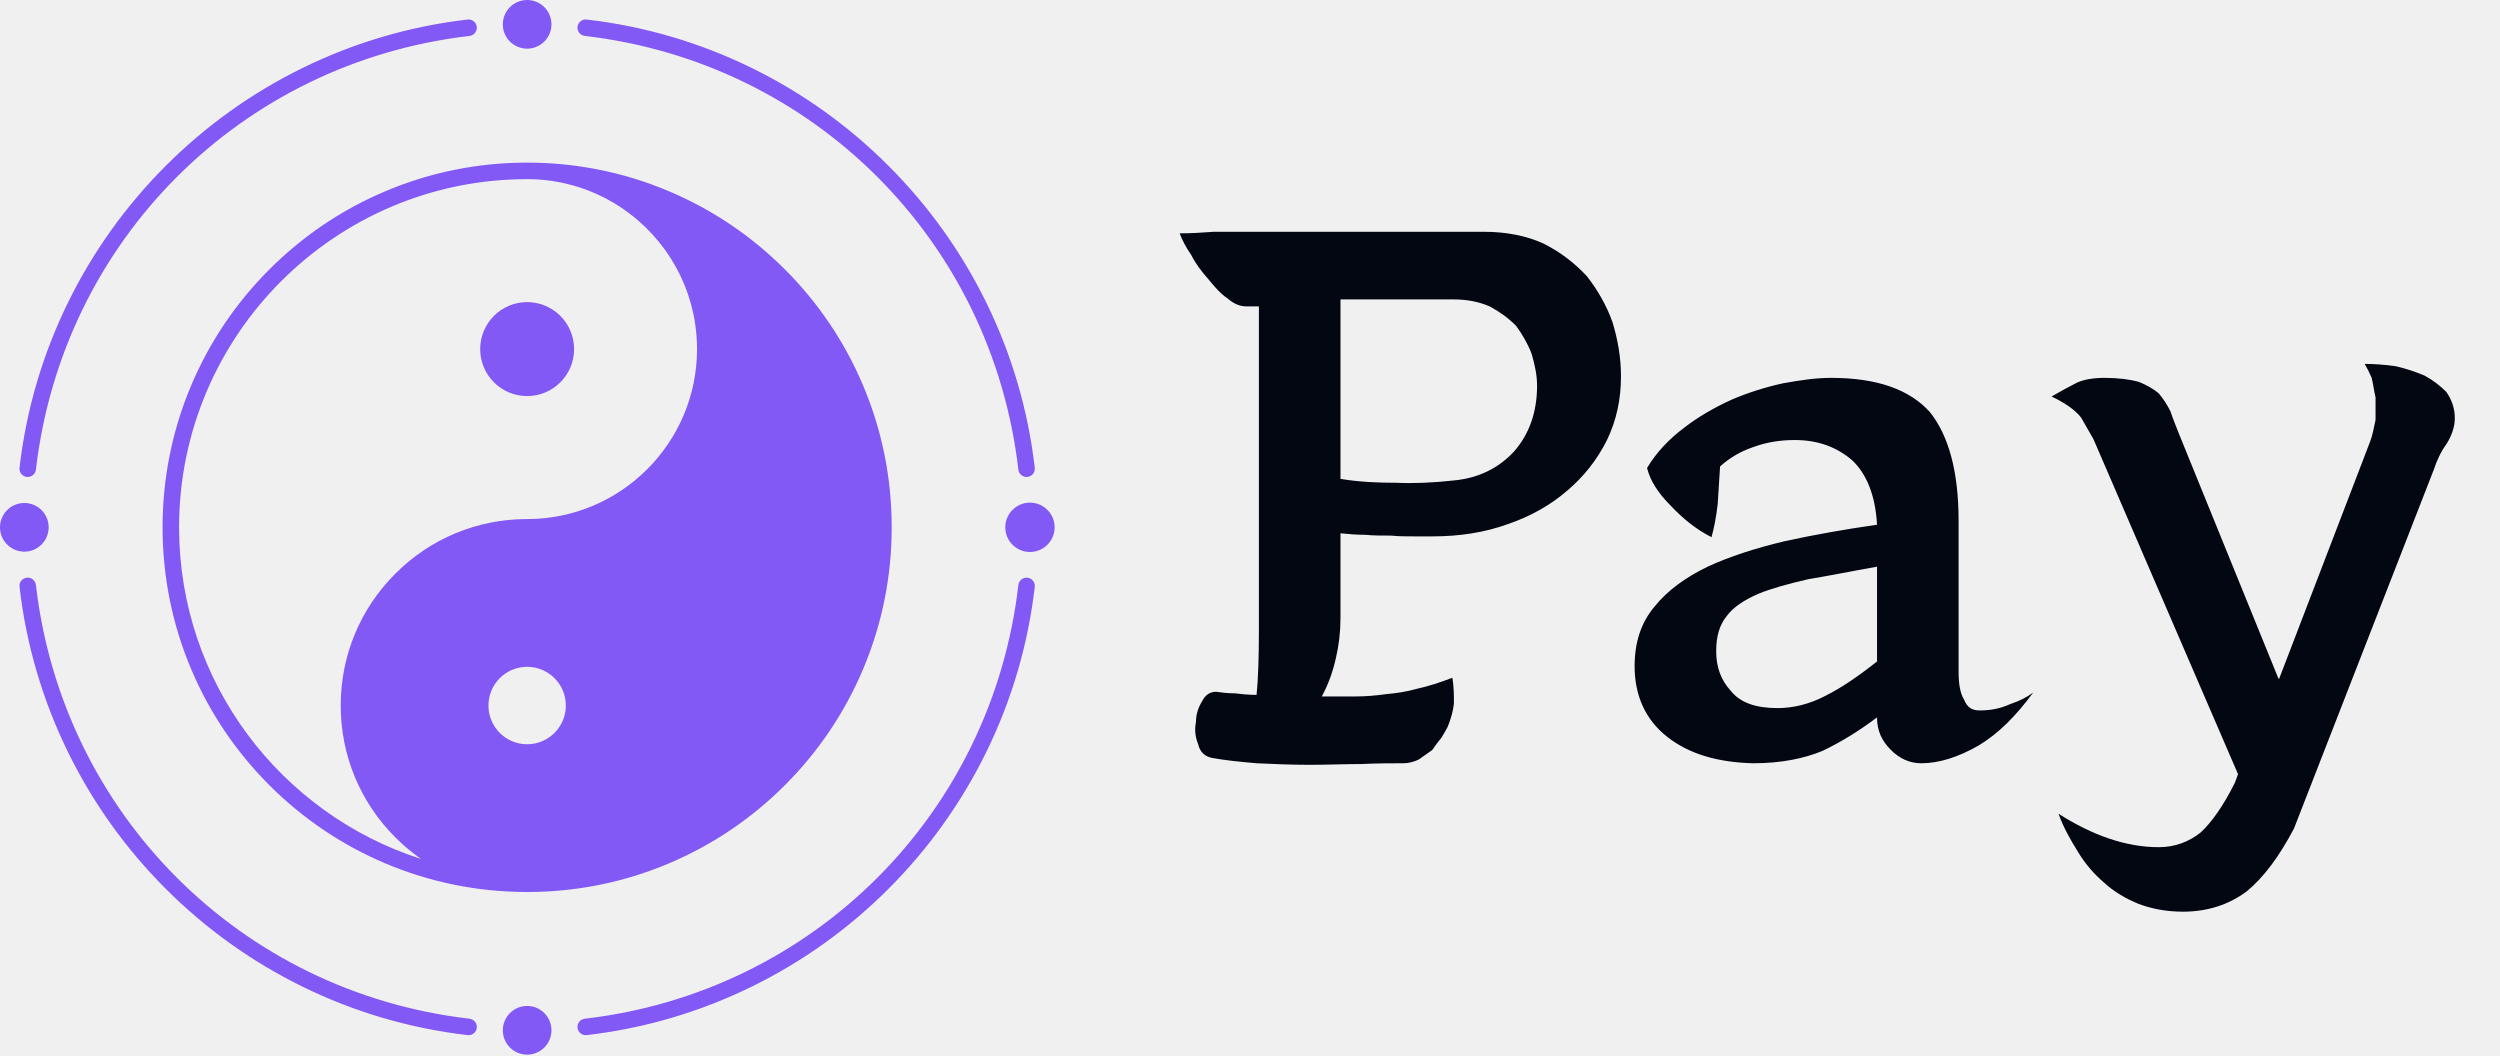
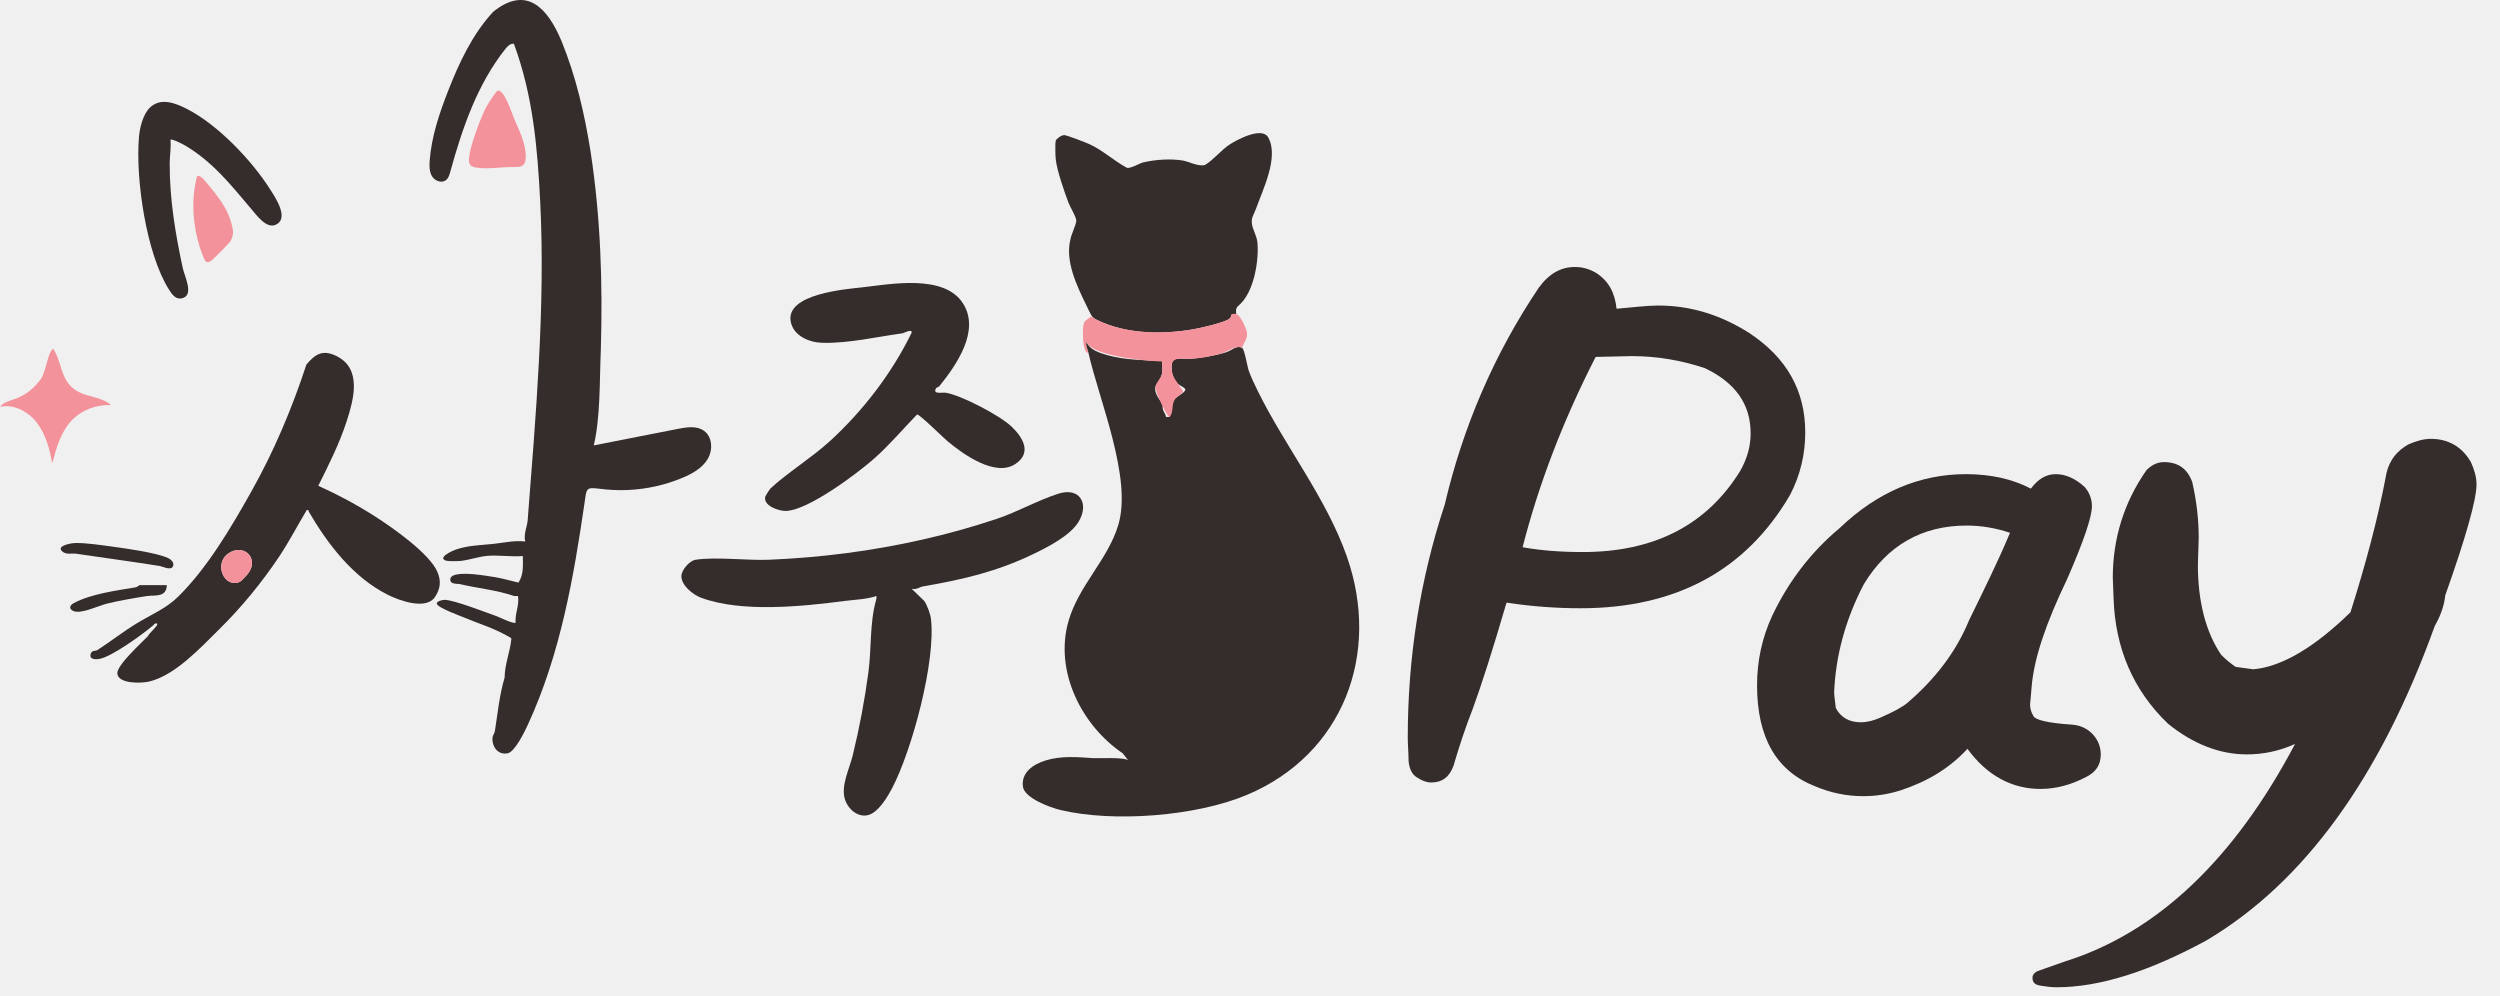
- <svg xmlns="http://www.w3.org/2000/svg" width="109" height="46" viewBox="0 0 109 46" fill="none">
-   <g clip-path="url(#clip0_137_9386)">
-     <path d="M22.983 7.811C22.785 7.811 22.623 7.649 22.623 7.45C22.623 7.251 22.785 7.09 22.983 7.09C20.838 7.09 18.756 7.511 16.796 8.34C14.903 9.141 13.204 10.287 11.744 11.747C10.284 13.208 9.138 14.908 8.337 16.801C7.509 18.762 7.088 20.844 7.088 22.991C7.088 25.137 7.509 27.22 8.337 29.18C9.138 31.073 10.284 32.774 11.744 34.234C13.204 35.694 14.903 36.841 16.796 37.642C18.732 38.461 20.787 38.881 22.905 38.891C21.258 38.875 19.688 38.373 18.361 37.451C12.247 35.491 7.808 29.749 7.808 22.991C7.808 14.62 14.616 7.811 22.983 7.811ZM25.031 15.221C25.031 16.352 24.114 17.269 22.983 17.269C21.852 17.269 20.936 16.352 20.936 15.221C20.936 14.089 21.852 13.172 22.983 13.172C24.114 13.172 25.031 14.089 25.031 15.221ZM37.629 16.801C36.829 14.908 35.683 13.208 34.223 11.747C32.763 10.287 31.064 9.141 29.171 8.34C27.211 7.511 25.129 7.09 22.983 7.09C22.785 7.09 22.623 7.251 22.623 7.45C22.623 7.649 22.785 7.811 22.983 7.811H22.986C23.06 7.811 23.134 7.812 23.207 7.814C23.261 7.815 23.314 7.818 23.367 7.82C23.692 7.837 24.011 7.875 24.323 7.932C24.374 7.941 24.424 7.951 24.474 7.961C24.501 7.967 24.528 7.973 24.555 7.978C24.685 8.007 24.814 8.038 24.941 8.073C25.013 8.093 25.085 8.114 25.156 8.136C25.195 8.148 25.234 8.16 25.273 8.173C25.302 8.182 25.33 8.191 25.359 8.201C25.56 8.269 25.756 8.346 25.949 8.43C26.003 8.454 26.057 8.479 26.111 8.504C26.112 8.504 26.112 8.504 26.113 8.505C26.166 8.53 26.22 8.556 26.273 8.582C26.3 8.596 26.328 8.609 26.355 8.623C26.408 8.651 26.461 8.679 26.513 8.707C26.566 8.736 26.618 8.765 26.669 8.795C26.721 8.824 26.771 8.854 26.822 8.885C26.957 8.967 27.089 9.053 27.218 9.144C27.259 9.172 27.3 9.202 27.341 9.232C27.441 9.304 27.539 9.38 27.635 9.457C27.677 9.492 27.719 9.527 27.761 9.562C27.761 9.562 27.762 9.563 27.762 9.563C27.801 9.596 27.84 9.629 27.878 9.663C28.284 10.021 28.651 10.424 28.971 10.862C29.006 10.91 29.04 10.958 29.074 11.007C29.098 11.041 29.121 11.075 29.144 11.11C29.186 11.172 29.226 11.234 29.266 11.298C29.394 11.503 29.513 11.715 29.621 11.932C29.647 11.985 29.673 12.038 29.698 12.092C29.698 12.092 29.698 12.092 29.698 12.093C29.747 12.197 29.793 12.302 29.837 12.409C29.841 12.419 29.845 12.429 29.849 12.439C29.878 12.51 29.906 12.582 29.933 12.654C29.938 12.669 29.944 12.684 29.949 12.699C29.967 12.748 29.984 12.797 30.001 12.847C30.092 13.115 30.168 13.39 30.228 13.67C30.244 13.744 30.258 13.819 30.272 13.894C30.35 14.324 30.391 14.768 30.391 15.22C30.391 19.306 27.068 22.631 22.983 22.631C20.812 22.631 18.771 23.476 17.236 25.012C15.701 26.548 14.855 28.589 14.855 30.761C14.855 32.933 15.701 34.974 17.236 36.51C17.332 36.606 17.431 36.7 17.531 36.791C17.551 36.809 17.57 36.826 17.589 36.843C17.608 36.86 17.627 36.876 17.645 36.892C17.667 36.912 17.688 36.93 17.71 36.949C17.886 37.099 18.067 37.242 18.253 37.375C18.273 37.389 18.292 37.403 18.312 37.417C18.328 37.428 18.344 37.44 18.361 37.451C19.688 38.373 21.257 38.875 22.904 38.891C22.931 38.891 22.957 38.891 22.983 38.891C25.129 38.891 27.21 38.471 29.17 37.642C31.063 36.841 32.763 35.694 34.222 34.234C35.682 32.774 36.828 31.073 37.629 29.18C38.458 27.22 38.878 25.137 38.878 22.991C38.878 20.844 38.458 18.762 37.629 16.801H37.629ZM22.983 32.45C22.052 32.45 21.296 31.692 21.296 30.761C21.296 29.83 22.052 29.073 22.983 29.073C23.914 29.073 24.671 29.83 24.671 30.761C24.671 31.692 23.914 32.45 22.983 32.45ZM1.209 20.796C1.195 20.796 1.181 20.796 1.167 20.794C0.969 20.771 0.828 20.592 0.851 20.395C1.142 17.882 1.853 15.457 2.965 13.19C4.048 10.981 5.482 8.976 7.227 7.23C8.972 5.484 10.977 4.05 13.185 2.967C15.452 1.854 17.875 1.143 20.388 0.851C20.585 0.828 20.764 0.97 20.787 1.167C20.81 1.365 20.668 1.544 20.471 1.567C10.497 2.724 2.723 10.501 1.566 20.478C1.545 20.661 1.389 20.796 1.209 20.796H1.209ZM25.537 45.133C25.357 45.133 25.201 44.998 25.18 44.815C25.157 44.617 25.298 44.438 25.496 44.416C35.47 43.258 43.244 35.481 44.401 25.504C44.423 25.307 44.602 25.165 44.8 25.188C44.997 25.211 45.139 25.39 45.116 25.587C44.824 28.1 44.113 30.524 43.001 32.792C41.918 35.001 40.484 37.006 38.739 38.752C36.994 40.498 34.989 41.932 32.781 43.015C30.514 44.127 28.091 44.839 25.578 45.131C25.564 45.132 25.55 45.133 25.537 45.133L25.537 45.133ZM44.758 20.796C44.578 20.796 44.422 20.661 44.401 20.478C43.244 10.5 35.47 2.724 25.496 1.566C25.299 1.543 25.157 1.365 25.18 1.167C25.203 0.97 25.381 0.828 25.579 0.851C28.091 1.142 30.514 1.854 32.782 2.966C34.99 4.049 36.994 5.484 38.739 7.23C40.484 8.975 41.919 10.981 43.001 13.189C44.113 15.457 44.825 17.881 45.116 20.395C45.139 20.592 44.998 20.771 44.8 20.794C44.786 20.795 44.772 20.796 44.758 20.796V20.796ZM20.43 45.133C20.416 45.133 20.402 45.133 20.388 45.131C17.875 44.84 15.452 44.128 13.185 43.016C10.977 41.932 8.972 40.498 7.227 38.752C5.482 37.007 4.048 35.001 2.965 32.792C1.853 30.524 1.142 28.1 0.851 25.587C0.828 25.39 0.969 25.211 1.167 25.188C1.364 25.165 1.543 25.307 1.566 25.505C2.723 35.482 10.497 43.258 20.471 44.416C20.668 44.439 20.81 44.618 20.787 44.815C20.765 44.998 20.61 45.134 20.43 45.134L20.43 45.133ZM24.044 1.061C24.044 1.647 23.569 2.122 22.983 2.122C22.398 2.122 21.923 1.647 21.923 1.061C21.923 0.475 22.398 0 22.983 0C23.569 0 24.044 0.475 24.044 1.061ZM24.044 44.921C24.044 45.507 23.569 45.982 22.983 45.982C22.398 45.982 21.923 45.507 21.923 44.921C21.923 44.335 22.398 43.859 22.983 43.859C23.569 43.859 24.044 44.335 24.044 44.921ZM45.967 22.991C45.967 23.577 45.492 24.052 44.906 24.052C44.32 24.052 43.845 23.577 43.845 22.991C43.845 22.405 44.32 21.93 44.906 21.93C45.491 21.93 45.967 22.405 45.967 22.991ZM2.122 22.991C2.122 23.577 1.647 24.052 1.061 24.052C0.475 24.052 0 23.577 0 22.991C0 22.405 0.475 21.93 1.061 21.93C1.647 21.93 2.122 22.405 2.122 22.991ZM44.906 24.067C44.313 24.067 43.83 23.584 43.83 22.991C43.83 22.398 44.313 21.915 44.906 21.915C45.499 21.915 45.982 22.398 45.982 22.991C45.982 23.584 45.499 24.067 44.906 24.067ZM44.906 21.945C44.329 21.945 43.86 22.414 43.86 22.991C43.86 23.568 44.329 24.037 44.906 24.037C45.482 24.037 45.952 23.568 45.952 22.991C45.952 22.414 45.483 21.945 44.906 21.945Z" fill="#8259F5" />
-   </g>
-   <path d="M70.675 16.407C70.675 17.424 70.472 18.338 70.065 19.185C69.625 20.066 69.049 20.778 68.337 21.387C67.592 22.031 66.745 22.505 65.763 22.844C64.746 23.217 63.629 23.386 62.477 23.386H61.664C61.325 23.386 60.986 23.386 60.647 23.352C60.241 23.352 59.868 23.352 59.529 23.318C59.123 23.318 58.784 23.285 58.445 23.251V26.943C58.445 27.553 58.377 28.129 58.242 28.705C58.106 29.315 57.903 29.857 57.632 30.365H59.089C59.529 30.365 59.97 30.331 60.444 30.263C60.85 30.229 61.325 30.162 61.799 30.026C62.273 29.924 62.782 29.755 63.324 29.552C63.391 29.958 63.391 30.331 63.391 30.67C63.357 31.009 63.256 31.347 63.12 31.686C63.053 31.822 62.951 31.991 62.849 32.16C62.714 32.33 62.578 32.499 62.443 32.702C62.239 32.838 62.07 32.973 61.867 33.109C61.664 33.211 61.426 33.278 61.189 33.278C60.681 33.278 60.071 33.278 59.36 33.312C58.615 33.312 57.869 33.346 57.09 33.346C56.277 33.346 55.532 33.312 54.787 33.278C54.007 33.211 53.364 33.143 52.822 33.041C52.517 32.973 52.313 32.77 52.246 32.465C52.11 32.127 52.076 31.822 52.144 31.483C52.144 31.144 52.246 30.839 52.415 30.568C52.551 30.297 52.754 30.162 53.025 30.162C53.262 30.195 53.533 30.229 53.838 30.229C54.109 30.263 54.448 30.297 54.787 30.297C54.854 29.62 54.888 28.671 54.888 27.485V13.359H54.346C54.075 13.359 53.804 13.257 53.533 13.02C53.228 12.817 52.957 12.512 52.686 12.173C52.415 11.868 52.144 11.529 51.941 11.123C51.704 10.784 51.534 10.445 51.433 10.174C51.941 10.174 52.449 10.14 52.923 10.106H54.278H55.701H57.294H64.713C65.661 10.106 66.542 10.276 67.287 10.615C68.032 10.987 68.642 11.461 69.184 12.037C69.659 12.647 70.031 13.291 70.302 14.036C70.539 14.815 70.675 15.595 70.675 16.407ZM58.445 13.054V20.879C59.258 21.015 60.071 21.049 60.884 21.049C61.63 21.083 62.477 21.049 63.391 20.947C64.475 20.845 65.356 20.405 66.034 19.66C66.677 18.914 67.016 17.966 67.016 16.814C67.016 16.34 66.915 15.899 66.779 15.425C66.61 14.985 66.373 14.578 66.102 14.206C65.763 13.867 65.39 13.596 64.95 13.359C64.475 13.155 63.967 13.054 63.357 13.054H58.716H58.445ZM74.622 23.42C73.945 23.081 73.369 22.607 72.827 22.031C72.285 21.489 71.946 20.947 71.811 20.405C72.217 19.727 72.759 19.152 73.437 18.643C74.046 18.169 74.758 17.763 75.503 17.424C76.215 17.119 76.96 16.882 77.739 16.712C78.484 16.577 79.162 16.475 79.839 16.475C81.838 16.475 83.261 16.983 84.142 17.966C84.955 18.982 85.395 20.541 85.395 22.709V29.281C85.395 29.823 85.463 30.229 85.632 30.5C85.768 30.839 85.971 30.975 86.31 30.975C86.75 30.975 87.191 30.907 87.631 30.704C88.038 30.568 88.376 30.399 88.647 30.195C87.902 31.212 87.123 31.991 86.276 32.499C85.395 33.007 84.548 33.278 83.769 33.278C83.261 33.278 82.821 33.075 82.448 32.702C82.041 32.296 81.838 31.855 81.838 31.279C81.025 31.889 80.246 32.364 79.467 32.736C78.654 33.075 77.637 33.278 76.452 33.278C74.893 33.244 73.64 32.872 72.691 32.127C71.743 31.381 71.269 30.331 71.269 29.044C71.269 28.027 71.54 27.147 72.149 26.435C72.691 25.758 73.471 25.182 74.453 24.707C75.401 24.267 76.553 23.894 77.841 23.59C79.094 23.318 80.415 23.081 81.838 22.878C81.77 21.625 81.398 20.676 80.754 20.066C80.077 19.49 79.263 19.185 78.247 19.185C77.603 19.185 76.994 19.287 76.452 19.49C75.842 19.694 75.368 19.998 74.995 20.337C74.961 20.845 74.927 21.387 74.893 21.963C74.826 22.573 74.724 23.047 74.622 23.42ZM77.502 30.873C78.179 30.873 78.891 30.704 79.602 30.331C80.28 29.992 81.025 29.484 81.838 28.84V24.707C80.686 24.911 79.704 25.114 78.857 25.249C77.976 25.453 77.231 25.656 76.655 25.893C76.045 26.164 75.571 26.469 75.3 26.842C74.961 27.248 74.826 27.756 74.826 28.4C74.826 29.078 75.029 29.654 75.469 30.128C75.876 30.636 76.553 30.873 77.502 30.873ZM91.277 19.152L90.735 18.203C90.464 17.864 90.023 17.559 89.448 17.288C89.854 17.051 90.227 16.848 90.566 16.678C90.87 16.543 91.277 16.475 91.751 16.475C92.361 16.475 92.869 16.543 93.242 16.645C93.581 16.78 93.885 16.95 94.123 17.153C94.326 17.39 94.495 17.661 94.631 17.932C94.732 18.237 94.868 18.576 95.003 18.914L99.34 29.586H99.374L103.337 19.253C103.439 18.982 103.506 18.643 103.574 18.305V17.322C103.506 17.051 103.473 16.746 103.405 16.475C103.303 16.238 103.202 16.035 103.1 15.866C103.506 15.866 103.981 15.899 104.455 15.967C104.895 16.069 105.302 16.204 105.709 16.374C106.081 16.577 106.386 16.814 106.657 17.085C106.894 17.424 107.03 17.797 107.03 18.237C107.03 18.61 106.894 18.982 106.691 19.321C106.42 19.694 106.251 20.066 106.115 20.473L100.017 36.124C99.374 37.343 98.696 38.258 97.951 38.868C97.171 39.444 96.257 39.749 95.173 39.749C94.427 39.749 93.784 39.613 93.242 39.41C92.666 39.173 92.158 38.868 91.751 38.495C91.277 38.089 90.904 37.648 90.599 37.14C90.261 36.598 89.956 36.056 89.752 35.48C91.243 36.429 92.7 36.937 94.123 36.937C94.834 36.937 95.444 36.7 95.952 36.293C96.426 35.853 96.934 35.142 97.442 34.125L97.578 33.753L91.277 19.152Z" fill="#030712" />
-   <defs>
-     <clipPath id="clip0_137_9386">
-       <rect width="45.982" height="45.982" fill="white" />
-     </clipPath>
-   </defs>
+ <svg xmlns="http://www.w3.org/2000/svg" width="103" height="41" viewBox="0 0 103 41" fill="none">
+   <path d="M42.566 22.83C41.065 23.552 39.667 23.878 38.034 24.159C37.884 24.185 37.745 24.311 37.558 24.256L38.078 24.758C38.191 24.911 38.33 25.294 38.353 25.48C38.568 27.218 37.581 30.905 36.745 32.493C36.573 32.819 36.293 33.271 35.986 33.48C35.508 33.806 34.972 33.425 34.813 32.94C34.631 32.381 35 31.667 35.135 31.112C35.412 29.979 35.627 28.832 35.781 27.677C35.91 26.703 35.826 25.666 36.096 24.717C36.112 24.663 36.116 24.611 36.109 24.556C35.685 24.697 35.234 24.703 34.792 24.76C33.055 24.987 30.548 25.248 28.88 24.625C28.55 24.502 28.067 24.119 28.073 23.732C28.077 23.489 28.403 23.102 28.654 23.063C29.489 22.931 30.789 23.1 31.696 23.061C33.816 22.973 35.931 22.701 38.001 22.232C39.035 21.998 40.059 21.714 41.065 21.377C41.932 21.086 42.73 20.624 43.594 20.343C44.481 20.054 44.887 20.746 44.443 21.489C44.094 22.072 43.159 22.545 42.565 22.83H42.566Z" fill="#352C2C" />
+   <path d="M38.567 15.99C38.408 16.271 38.809 16.153 38.977 16.182C39.621 16.294 41.196 17.117 41.675 17.574C42.155 18.031 42.525 18.667 41.825 19.122C40.993 19.663 39.67 18.706 39.031 18.172C38.869 18.036 37.873 17.054 37.784 17.076C37.209 17.668 36.627 18.354 36.011 18.897C35.303 19.521 33.282 21.033 32.379 21.051C32.083 21.056 31.43 20.837 31.53 20.454C31.537 20.429 31.712 20.153 31.735 20.132C32.443 19.474 33.419 18.876 34.165 18.198C35.542 16.948 36.743 15.383 37.558 13.711C37.592 13.524 37.239 13.725 37.18 13.733C36.112 13.877 34.982 14.149 33.89 14.124C33.342 14.112 32.688 13.84 32.578 13.249C32.362 12.103 34.859 11.913 35.527 11.838C36.717 11.703 38.893 11.287 39.672 12.495C40.393 13.613 39.418 15.024 38.704 15.907C38.667 15.953 38.578 15.97 38.566 15.99H38.567Z" fill="#352C2C" />
+   <path d="M44.842 14.534C44.809 14.391 44.705 14.223 44.767 14.086C44.88 14.409 45.304 14.541 45.618 14.631C46.347 14.838 47.135 14.832 47.886 14.883C47.875 15.05 47.908 15.231 47.874 15.395C47.779 15.861 47.357 15.839 47.772 16.469C47.821 16.544 47.925 16.579 47.929 16.587C47.946 16.619 47.89 16.715 47.898 16.79C47.919 16.982 48.019 17.013 48.036 17.176C48.076 17.173 48.176 17.186 48.185 17.177C48.208 17.155 48.284 16.636 48.322 16.542C48.405 16.342 48.81 16.211 48.835 16.056C48.851 15.96 48.498 15.861 48.458 15.732C48.268 15.596 48.203 14.948 48.355 14.829C48.476 14.733 48.875 14.801 49.058 14.783C49.527 14.736 50.081 14.65 50.529 14.509C50.753 14.438 50.955 14.202 51.178 14.335C51.272 14.391 51.396 15.115 51.436 15.236C51.54 15.541 51.684 15.831 51.826 16.12C52.955 18.408 54.638 20.507 55.487 22.918C56.903 26.938 55.339 31.083 51.37 32.751C49.278 33.631 45.87 33.895 43.682 33.37C43.267 33.27 42.209 32.883 42.145 32.412C42.066 31.829 42.565 31.488 43.077 31.331C43.714 31.135 44.38 31.189 45.032 31.235C45.237 31.25 46.369 31.182 46.489 31.337L46.261 31.041C44.563 29.892 43.435 27.661 44.018 25.603C44.435 24.13 45.645 23.063 46.075 21.625C46.652 19.693 45.29 16.508 44.843 14.535L44.842 14.534Z" fill="#352C2C" />
+   <path d="M44.759 12.582C44.364 11.778 43.879 10.756 44.099 9.876C44.126 9.669 44.353 9.234 44.343 9.079C44.333 8.924 44.087 8.528 44.021 8.35C43.846 7.882 43.555 7.053 43.498 6.579C43.48 6.426 43.468 5.928 43.497 5.795C43.51 5.732 43.732 5.552 43.857 5.568C43.999 5.587 44.72 5.865 44.886 5.94C45.413 6.179 45.902 6.628 46.416 6.907C46.543 6.976 46.962 6.72 47.106 6.688C47.602 6.576 48.201 6.532 48.707 6.609C48.974 6.65 49.38 6.878 49.648 6.796C50.013 6.573 50.311 6.184 50.654 5.958C50.935 5.774 51.988 5.197 52.25 5.662C52.704 6.468 52.024 7.819 51.748 8.597C51.645 8.884 51.532 8.965 51.587 9.27C51.624 9.472 51.788 9.744 51.809 10.018C51.867 10.764 51.66 12.069 51.029 12.59C51.011 12.605 50.994 12.621 50.98 12.64C50.902 12.738 50.927 12.819 50.93 12.939C50.628 12.903 50.788 13.033 50.652 13.135C50.434 13.297 49.45 13.519 49.142 13.571C47.852 13.791 46.428 13.769 45.226 13.198C45.16 13.167 45.094 13.133 45.041 13.083C44.971 13.018 44.928 12.931 44.886 12.845C44.845 12.76 44.802 12.673 44.758 12.583L44.759 12.582Z" fill="#352C2C" />
+   <path d="M50.929 12.938C51.095 12.959 51.356 13.54 51.377 13.716C51.407 13.971 51.212 14.149 51.178 14.334C50.952 14.199 50.552 14.499 50.319 14.564C49.881 14.686 49.41 14.779 48.953 14.786C48.688 14.789 48.29 14.69 48.269 15.075C48.248 15.464 48.438 15.658 48.629 15.95C48.761 16.151 48.83 16.111 48.532 16.323C48.201 16.557 48.399 16.95 48.184 17.177C48.118 17.247 47.568 16.121 47.606 15.925C47.643 15.735 47.833 15.596 47.874 15.395C47.907 15.23 47.875 15.05 47.885 14.882C47.882 14.928 44.997 14.743 44.766 14.085C44.705 14.223 44.809 14.391 44.841 14.533C44.732 14.575 44.662 14.295 44.653 14.247C44.616 14.037 44.587 13.476 44.667 13.288C44.704 13.203 44.919 13.078 44.941 13.038C46.117 13.758 47.807 13.798 49.141 13.57C49.448 13.518 50.432 13.296 50.651 13.134C50.786 13.032 50.626 12.902 50.928 12.938L50.929 12.938Z" fill="#F4929B" />
+   <path d="M24.481 18.347C25.634 18.12 26.789 17.894 27.942 17.667C28.301 17.597 28.706 17.535 29.003 17.748C29.354 17.998 29.377 18.544 29.155 18.914C28.933 19.284 28.535 19.509 28.137 19.677C27.416 19.983 26.639 20.155 25.856 20.189C25.463 20.206 25.073 20.184 24.684 20.135C24.137 20.067 24.169 20.129 24.087 20.692C23.635 23.787 23.093 26.93 21.759 29.833C21.631 30.112 21.219 30.976 20.917 31.035C20.524 31.114 20.273 30.781 20.29 30.414C20.296 30.294 20.375 30.217 20.391 30.112C20.506 29.379 20.578 28.626 20.79 27.919C20.793 27.37 21.021 26.847 21.07 26.301C21.055 26.271 20.631 26.054 20.552 26.017C20.128 25.817 19.643 25.658 19.238 25.488C19.032 25.401 18.04 25.047 17.998 24.879C17.97 24.766 18.249 24.711 18.324 24.713C18.719 24.725 19.982 25.218 20.441 25.38C20.576 25.428 21.167 25.724 21.242 25.652C21.21 25.271 21.406 24.947 21.341 24.555C21.289 24.55 21.22 24.569 21.172 24.552C20.448 24.306 19.688 24.241 18.96 24.068C18.837 24.038 18.51 24.091 18.556 23.839C18.602 23.587 19.316 23.641 19.52 23.658C19.768 23.679 20.148 23.739 20.396 23.779C20.72 23.833 21.041 23.928 21.36 24.003C21.581 23.679 21.543 23.278 21.541 22.909C21.058 22.951 20.489 22.853 20.018 22.907C19.708 22.943 19.291 23.078 18.974 23.111C18.868 23.122 18.459 23.127 18.38 23.101C17.997 22.975 18.656 22.686 18.761 22.649C19.269 22.469 19.793 22.464 20.318 22.409C20.76 22.363 21.182 22.257 21.64 22.31C21.563 22.001 21.72 21.701 21.74 21.438C22.071 17.134 22.473 12.648 22.258 8.333C22.145 6.084 21.96 3.939 21.173 1.804C21.032 1.782 20.912 1.902 20.823 2.014C19.662 3.475 19.044 5.288 18.548 7.087C18.515 7.21 18.476 7.34 18.377 7.419C18.204 7.56 17.923 7.457 17.804 7.269C17.686 7.08 17.686 6.841 17.703 6.619C17.778 5.632 18.097 4.68 18.457 3.758C18.917 2.582 19.462 1.412 20.32 0.485C21.707 -0.63 22.571 0.35 23.132 1.688C23.724 3.133 24.08 4.67 24.326 6.211C24.747 8.931 24.837 11.694 24.753 14.439C24.699 15.691 24.74 17.195 24.464 18.347L24.479 18.344L24.481 18.347Z" fill="#352C2C" />
+   <path d="M13.113 20.014C13.923 20.38 14.712 20.802 15.462 21.283C16.172 21.739 17.696 22.802 18.021 23.562C18.182 23.938 18.147 24.259 17.919 24.599C17.553 25.143 16.461 24.748 15.978 24.506C14.554 23.792 13.502 22.423 12.722 21.079C12.697 21.037 12.736 20.996 12.637 21.016C12.257 21.649 11.915 22.312 11.505 22.927C10.782 24.01 9.949 25.021 9.022 25.936C8.265 26.682 7.211 27.832 6.136 28.082C5.825 28.154 4.892 28.184 4.834 27.76C4.788 27.416 5.858 26.463 6.101 26.202C6.115 26.114 6.539 25.759 6.474 25.703C6.4 25.638 6.346 25.734 6.311 25.765C5.895 26.12 4.608 27.058 4.102 27.145C3.927 27.176 3.665 27.178 3.738 26.933C3.785 26.78 3.936 26.833 4.014 26.782C4.563 26.425 5.081 26.018 5.64 25.678C6.211 25.33 6.843 25.069 7.327 24.595C8.537 23.414 9.533 21.713 10.356 20.249C11.289 18.589 12.031 16.828 12.624 15.02C13.007 14.561 13.319 14.393 13.886 14.681C14.918 15.208 14.57 16.462 14.29 17.333C13.992 18.262 13.547 19.145 13.113 20.014H13.113ZM10.087 23.779C10.81 23.09 10.066 22.327 9.394 22.811C8.811 23.23 9.222 24.229 9.865 23.979C9.94 23.95 10.028 23.835 10.087 23.779Z" fill="#352C2C" />
+   <path d="M7.023 5.759C7.054 6.076 6.993 6.414 6.991 6.722C6.984 8.193 7.227 9.645 7.533 11.057C7.6 11.367 7.972 12.097 7.57 12.264C7.274 12.387 7.112 12.168 6.96 11.928C6.024 10.449 5.577 7.355 5.726 5.635C5.759 5.254 5.895 4.706 6.173 4.436C6.619 4.001 7.231 4.247 7.715 4.495C8.969 5.138 10.361 6.594 11.114 7.778C11.332 8.12 11.946 9.009 11.349 9.263C10.973 9.424 10.58 8.877 10.366 8.625C9.54 7.651 8.756 6.653 7.616 5.989C7.526 5.936 7.08 5.703 7.023 5.759Z" fill="#352C2C" />
+   <path d="M2.777 15.744C2.882 15.899 3.025 16.037 3.233 16.146C3.662 16.372 4.215 16.358 4.568 16.69C3.97 16.664 3.359 16.893 2.948 17.329C2.503 17.801 2.322 18.456 2.156 19.083C2.042 18.503 1.891 17.91 1.536 17.437C1.182 16.964 0.578 16.634 0 16.762C0.147 16.566 0.411 16.509 0.643 16.426C1.067 16.274 1.429 15.978 1.685 15.611C1.895 15.307 1.967 14.52 2.189 14.363C2.478 14.793 2.494 15.329 2.776 15.744L2.777 15.744Z" fill="#F4929B" />
+   <path d="M19.389 6.809C19.294 6.714 19.313 6.557 19.35 6.335C19.426 5.866 19.814 4.824 20.044 4.386C20.088 4.302 20.42 3.796 20.467 3.761C20.739 3.554 21.098 4.694 21.185 4.897C21.389 5.372 21.674 5.929 21.66 6.459C21.649 6.844 21.51 6.887 21.159 6.882C20.672 6.874 20.072 6.987 19.597 6.901C19.498 6.883 19.432 6.853 19.389 6.81L19.389 6.809Z" fill="#F4929B" />
+   <path d="M8.84 7.932C9.109 8.271 9.375 8.676 9.501 9.091C9.593 9.398 9.67 9.634 9.5 9.93C9.457 10.006 8.774 10.702 8.696 10.747C8.58 10.814 8.506 10.843 8.432 10.708C8.383 10.619 8.273 10.315 8.237 10.204C7.941 9.272 7.864 8.208 8.121 7.255C8.198 7.24 8.236 7.263 8.298 7.302C8.382 7.356 8.749 7.816 8.84 7.932Z" fill="#F4929B" />
+   <path d="M7.116 23.352C7.019 23.507 6.679 23.335 6.587 23.32C5.433 23.135 4.302 22.988 3.151 22.815C2.944 22.784 2.732 22.872 2.557 22.711C2.315 22.488 2.917 22.376 3.107 22.372C3.544 22.362 4.251 22.47 4.695 22.53C5.27 22.609 6.416 22.768 6.919 22.989C7.052 23.048 7.209 23.202 7.116 23.352H7.116Z" fill="#352C2C" />
+   <path d="M6.873 24.107C6.855 24.631 6.384 24.508 6.053 24.558C5.566 24.632 4.902 24.748 4.416 24.867C4.064 24.953 3.339 25.307 3.033 25.177C2.83 25.092 2.858 24.944 3.046 24.844C3.765 24.464 4.804 24.33 5.591 24.197C5.656 24.186 5.737 24.107 5.751 24.107H6.873Z" fill="#352C2C" />
+   <path d="M10.087 23.779C10.028 23.835 9.939 23.951 9.864 23.98C9.222 24.229 8.811 23.23 9.393 22.811C10.066 22.327 10.81 23.09 10.087 23.779Z" fill="#F4929B" />
+   <path d="M84.731 40.675C84.499 40.675 84.268 40.642 84.069 40.609C83.838 40.576 83.738 40.477 83.738 40.278C83.738 40.179 83.804 40.08 83.937 40.014L85.062 39.617C88.866 38.426 92.042 35.415 94.556 30.651C93.895 30.949 93.233 31.081 92.572 31.081C91.447 31.081 90.355 30.651 89.329 29.824C87.874 28.435 87.146 26.681 87.08 24.663L87.047 23.803C87.047 22.182 87.51 20.693 88.436 19.37C88.668 19.138 88.899 19.039 89.164 19.039C89.726 19.039 90.123 19.304 90.322 19.866C90.487 20.594 90.587 21.355 90.587 22.149L90.553 23.274C90.553 24.796 90.884 26.053 91.513 26.979C91.711 27.177 91.91 27.343 92.108 27.475L92.836 27.575C93.994 27.475 95.35 26.681 96.839 25.226C97.435 23.34 97.964 21.421 98.328 19.469C98.46 18.94 98.758 18.576 99.221 18.311C99.519 18.179 99.85 18.08 100.147 18.08C100.875 18.08 101.438 18.41 101.802 19.039C101.934 19.337 102.033 19.635 102.033 19.965C102.033 20.561 101.603 22.116 100.743 24.531C100.71 24.895 100.578 25.325 100.313 25.788C98.063 32.041 94.92 36.375 90.884 38.757C88.568 40.014 86.517 40.675 84.731 40.675Z" fill="#352C2C" />
+   <path d="M76.659 29.758C76.924 29.758 77.188 29.692 77.486 29.56C78.015 29.328 78.379 29.13 78.578 28.964C79.736 27.972 80.596 26.847 81.125 25.556C81.721 24.332 82.316 23.142 82.812 21.951C82.217 21.752 81.621 21.653 81.026 21.653C79.173 21.653 77.751 22.48 76.791 24.068C76.03 25.523 75.633 27.012 75.567 28.501C75.567 28.633 75.6 28.865 75.633 29.163C75.832 29.56 76.196 29.758 76.659 29.758ZM76.758 32.802C76.096 32.802 75.435 32.669 74.806 32.405C73.185 31.776 72.391 30.387 72.391 28.236C72.391 27.244 72.59 26.284 73.02 25.358C73.681 23.968 74.608 22.744 75.799 21.752C77.354 20.263 79.107 19.535 80.993 19.535C82.018 19.535 82.912 19.734 83.672 20.131C83.97 19.734 84.301 19.535 84.698 19.535C85.128 19.535 85.525 19.734 85.889 20.065C86.088 20.296 86.187 20.561 86.187 20.859C86.187 21.289 85.856 22.281 85.161 23.869C84.301 25.656 83.805 27.111 83.706 28.269L83.639 29.03C83.639 29.163 83.672 29.328 83.772 29.493C83.838 29.659 84.367 29.791 85.393 29.857C85.757 29.89 86.054 30.056 86.253 30.287C86.451 30.519 86.551 30.784 86.551 31.081C86.551 31.512 86.352 31.809 85.955 32.008C85.327 32.339 84.698 32.504 84.069 32.504C82.878 32.504 81.853 31.942 81.059 30.85C80.331 31.644 79.405 32.206 78.28 32.57C77.751 32.736 77.254 32.802 76.758 32.802Z" fill="#352C2C" />
+   <path d="M58.959 32.239C58.794 32.239 58.596 32.173 58.397 32.041C58.165 31.909 58.066 31.677 58.033 31.346C58.033 31.015 58 30.718 58 30.387C58 27.111 58.496 23.902 59.522 20.793C60.283 17.55 61.573 14.573 63.392 11.86C63.823 11.265 64.319 11 64.881 11C65.179 11 65.444 11.066 65.741 11.232C66.271 11.562 66.535 12.059 66.602 12.72C67.329 12.654 67.892 12.588 68.322 12.588C69.678 12.588 70.902 12.985 72.06 13.713C73.615 14.738 74.376 16.095 74.376 17.815C74.376 18.708 74.178 19.569 73.748 20.396C71.928 23.505 69.05 25.06 65.113 25.06C64.186 25.06 63.161 24.994 62.069 24.829C61.507 26.747 61.044 28.203 60.68 29.196C60.382 29.957 60.117 30.751 59.886 31.545C59.72 32.008 59.423 32.239 58.959 32.239ZM65.212 22.744C68.123 22.744 70.307 21.653 71.696 19.403C71.994 18.874 72.126 18.378 72.126 17.848C72.126 16.657 71.498 15.764 70.241 15.168C69.248 14.838 68.256 14.672 67.23 14.672L65.741 14.705C64.385 17.352 63.392 19.965 62.731 22.546C63.459 22.678 64.286 22.744 65.212 22.744Z" fill="#352C2C" />
</svg>
